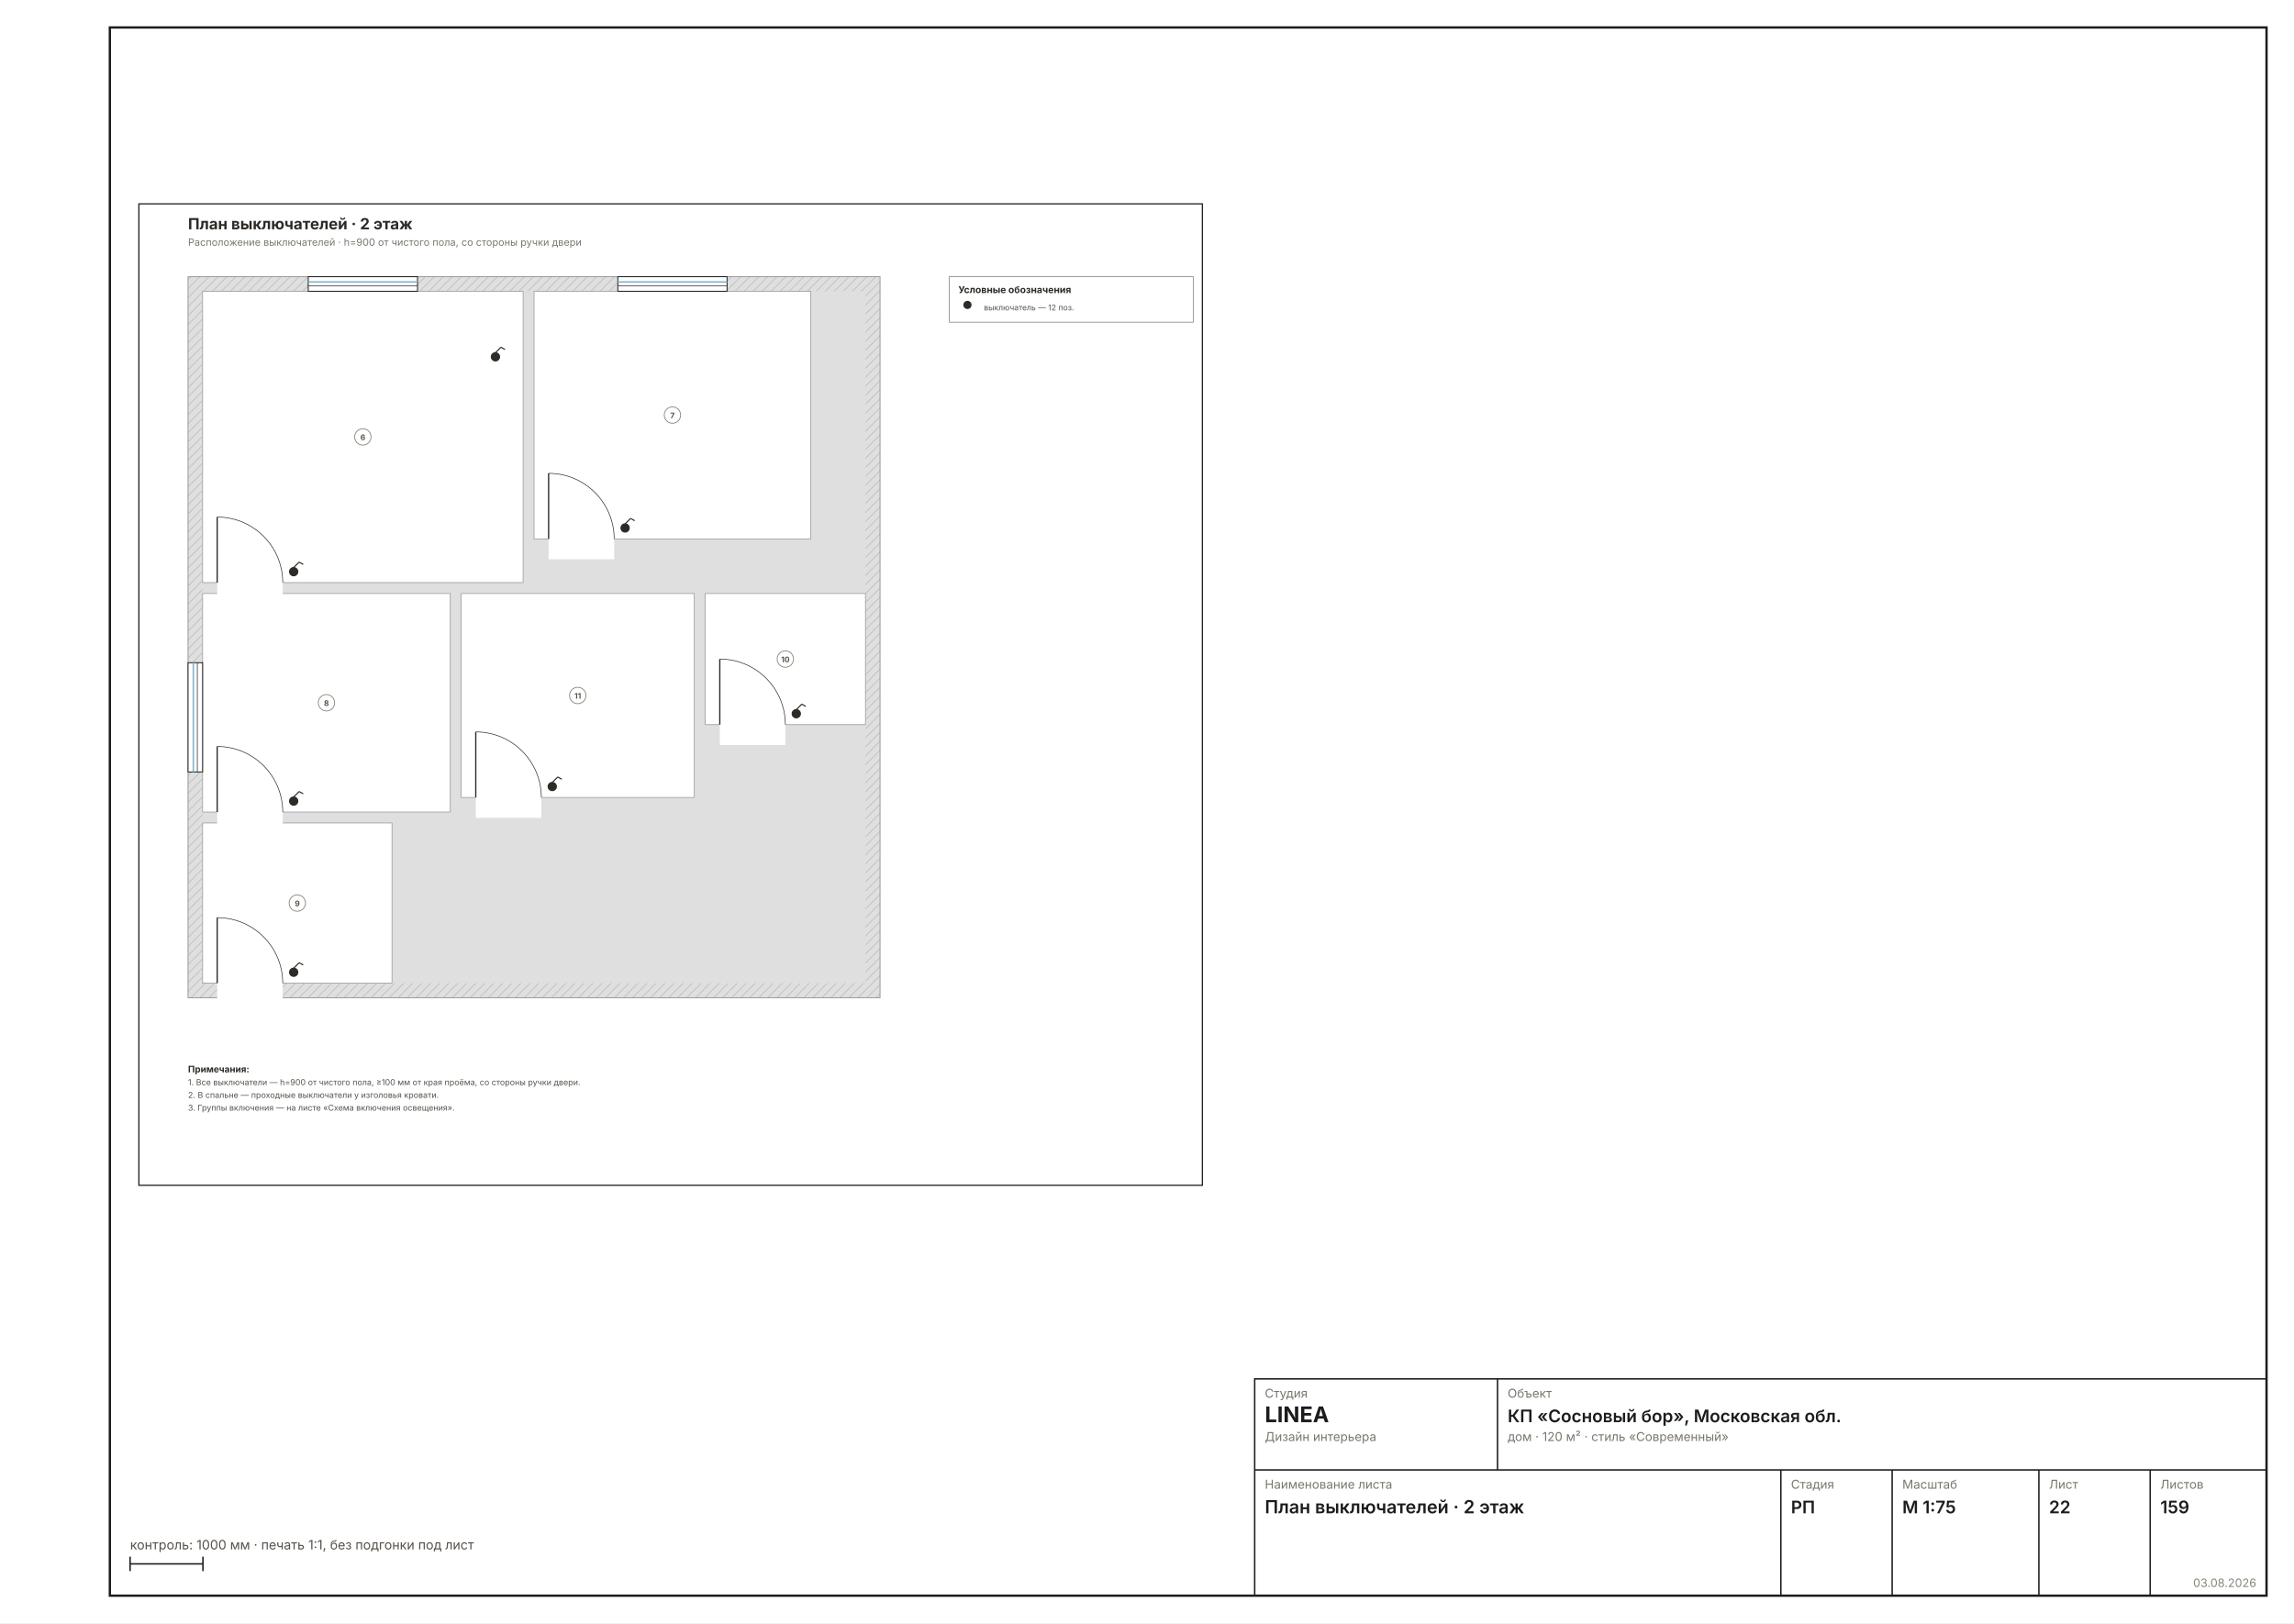
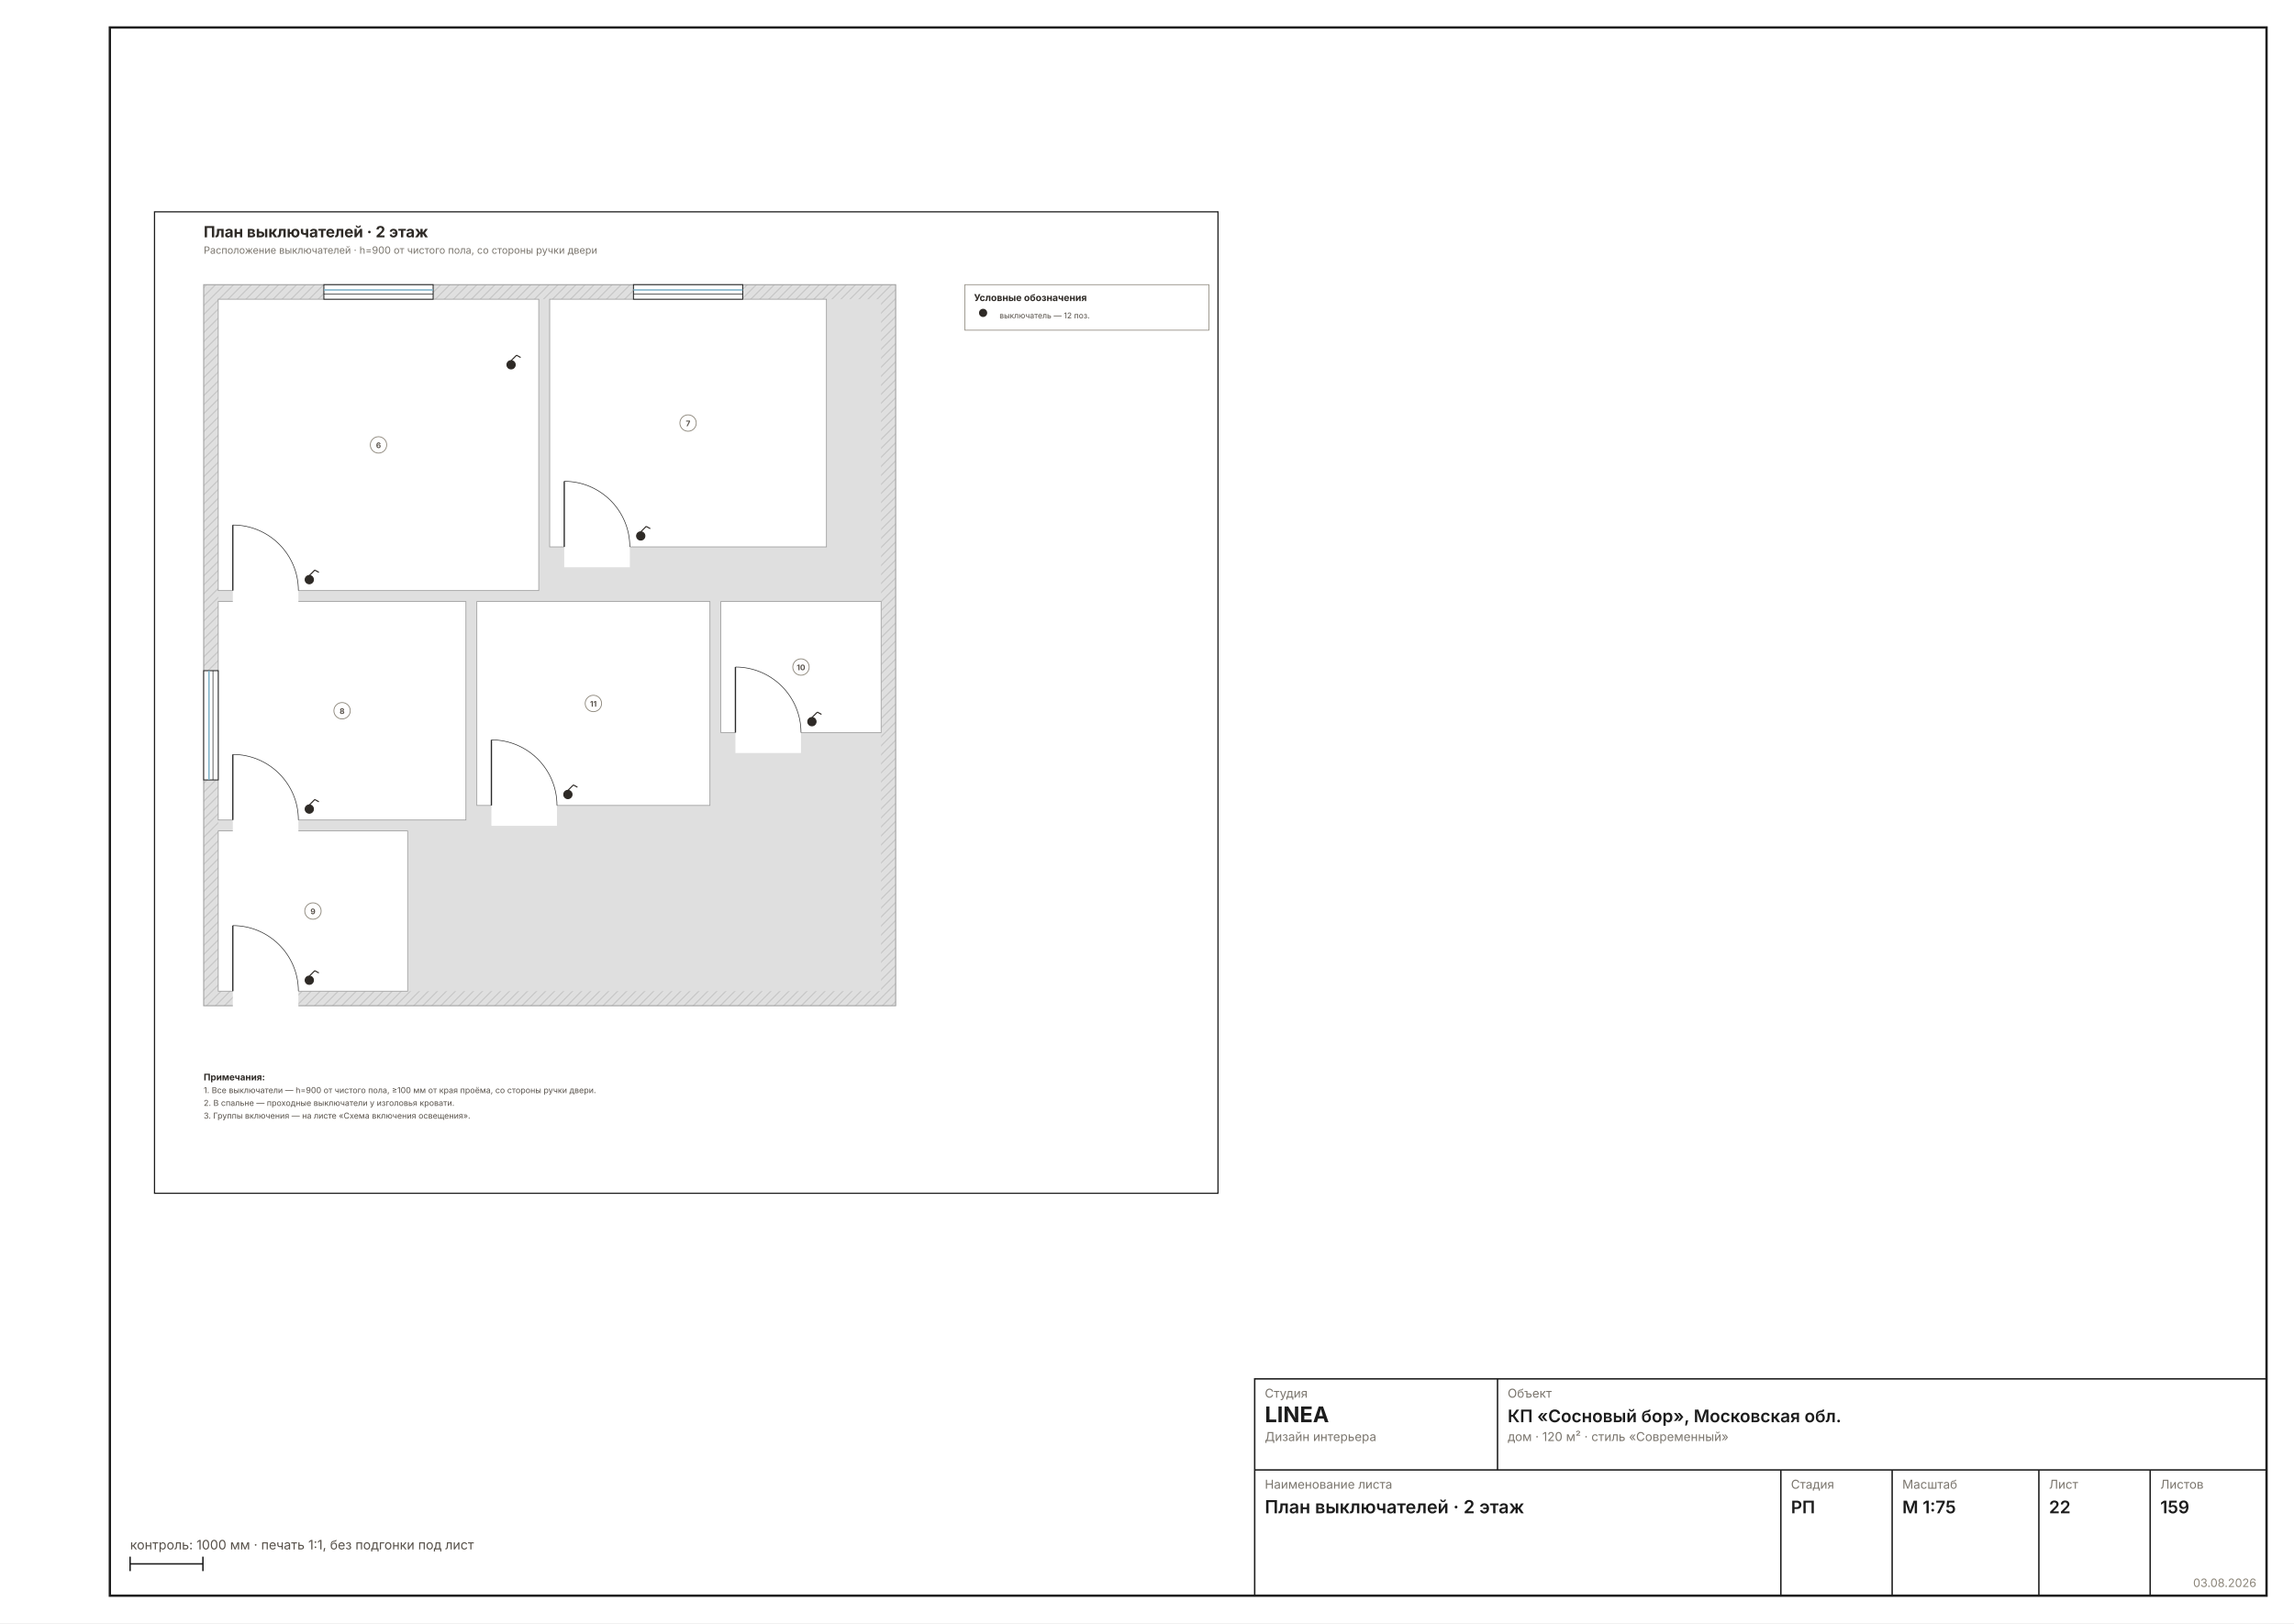
<svg xmlns="http://www.w3.org/2000/svg" width="1587" height="1123" viewBox="0 0 1587 1123" font-family="Inter, &quot;Helvetica Neue&quot;, Arial, sans-serif">
  <rect width="1587" height="1123" fill="#FFFFFF" />
  <rect x="76" y="19" width="1492" height="1085" fill="none" stroke="#1C1C1C" stroke-width="1.6" />
-   <g transform="translate(86 130.9631) scale(0.6299)">
+   <g transform="translate(96.8186 136.4787) scale(0.6299)">
    <rect x="16" y="16" width="1168" height="1078" fill="none" stroke="#1C1C1C" stroke-width="1.3" />
    <defs>
      <pattern id="wh22" width="7" height="7" patternUnits="userSpaceOnUse" patternTransform="rotate(45)">
        <rect width="7" height="7" fill="#DFDFDF" />
        <line x1="0" y1="0" x2="0" y2="7" stroke="#C4C4C4" stroke-width="2" />
      </pattern>
    </defs>
    <rect x="70" y="96" width="760" height="792" fill="url(#wh22)" stroke="#9A9A9A" stroke-width="1" />
    <rect x="86" y="112" width="728" height="760" fill="#DFDFDF" />
    <rect x="86" y="112" width="352" height="320" fill="#FFFFFF" stroke="#9A9A9A" stroke-width="0.8" />
    <rect x="450" y="112" width="304" height="272" fill="#FFFFFF" stroke="#9A9A9A" stroke-width="0.8" />
    <rect x="86" y="444" width="272" height="240" fill="#FFFFFF" stroke="#9A9A9A" stroke-width="0.8" />
    <rect x="86" y="696" width="208" height="176" fill="#FFFFFF" stroke="#9A9A9A" stroke-width="0.8" />
    <rect x="638" y="444" width="176" height="144" fill="#FFFFFF" stroke="#9A9A9A" stroke-width="0.8" />
    <rect x="370" y="444" width="256" height="224" fill="#FFFFFF" stroke="#9A9A9A" stroke-width="0.8" />
    <rect x="102" y="428.8" width="72" height="25.6" fill="#FFFFFF" />
    <line x1="102" y1="432" x2="102" y2="360" stroke="#2A2A2A" stroke-width="1.4" />
    <path d="M 174 432 A 72 72 0 0 0 102 360" fill="none" stroke="#2A2A2A" stroke-width="0.7" />
    <rect x="466" y="380.8" width="72" height="25.6" fill="#FFFFFF" />
    <line x1="466" y1="384" x2="466" y2="312" stroke="#2A2A2A" stroke-width="1.4" />
    <path d="M 538 384 A 72 72 0 0 0 466 312" fill="none" stroke="#2A2A2A" stroke-width="0.7" />
    <rect x="102" y="680.8" width="72" height="25.6" fill="#FFFFFF" />
    <line x1="102" y1="684" x2="102" y2="612" stroke="#2A2A2A" stroke-width="1.4" />
    <path d="M 174 684 A 72 72 0 0 0 102 612" fill="none" stroke="#2A2A2A" stroke-width="0.7" />
    <rect x="102" y="868.8" width="72" height="25.6" fill="#FFFFFF" />
    <line x1="102" y1="872" x2="102" y2="800" stroke="#2A2A2A" stroke-width="1.4" />
    <path d="M 174 872 A 72 72 0 0 0 102 800" fill="none" stroke="#2A2A2A" stroke-width="0.7" />
    <rect x="654" y="584.8" width="72" height="25.6" fill="#FFFFFF" />
    <line x1="654" y1="588" x2="654" y2="516" stroke="#2A2A2A" stroke-width="1.4" />
    <path d="M 726 588 A 72 72 0 0 0 654 516" fill="none" stroke="#2A2A2A" stroke-width="0.7" />
    <rect x="386" y="664.8" width="72" height="25.6" fill="#FFFFFF" />
    <line x1="386" y1="668" x2="386" y2="596" stroke="#2A2A2A" stroke-width="1.4" />
    <path d="M 458 668 A 72 72 0 0 0 386 596" fill="none" stroke="#2A2A2A" stroke-width="0.7" />
    <rect x="202" y="96" width="120" height="16" fill="#FFFFFF" stroke="#1C1C1C" stroke-width="1" />
    <line x1="202" y1="101.8" x2="322" y2="101.8" stroke="#7FB2C8" stroke-width="1.6" />
    <line x1="202" y1="106.2" x2="322" y2="106.2" stroke="#1C1C1C" stroke-width="0.7" />
    <rect x="542" y="96" width="120" height="16" fill="#FFFFFF" stroke="#1C1C1C" stroke-width="1" />
    <line x1="542" y1="101.8" x2="662" y2="101.8" stroke="#7FB2C8" stroke-width="1.6" />
    <line x1="542" y1="106.2" x2="662" y2="106.2" stroke="#1C1C1C" stroke-width="0.7" />
    <rect x="70" y="520" width="16" height="120" fill="#FFFFFF" stroke="#1C1C1C" stroke-width="1" />
    <line x1="75.8" y1="520" x2="75.8" y2="640" stroke="#7FB2C8" stroke-width="1.6" />
    <line x1="80.2" y1="520" x2="80.2" y2="640" stroke="#1C1C1C" stroke-width="0.7" />
    <g stroke="#2E2A26" stroke-width="1.2">
      <circle cx="186" cy="420" r="4.5" fill="#2E2A26" />
      <line x1="186" y1="415.5" x2="192" y2="409.5" />
      <line x1="192" y1="409.5" x2="196.5" y2="412" />
    </g>
    <g stroke="#2E2A26" stroke-width="1.2">
      <circle cx="407.6" cy="184" r="4.5" fill="#2E2A26" />
      <line x1="407.6" y1="179.5" x2="413.6" y2="173.5" />
      <line x1="413.6" y1="173.5" x2="418.1" y2="176" />
    </g>
    <g stroke="#2E2A26" stroke-width="1.2">
      <circle cx="550" cy="372" r="4.5" fill="#2E2A26" />
      <line x1="550" y1="367.5" x2="556" y2="361.5" />
      <line x1="556" y1="361.5" x2="560.5" y2="364" />
    </g>
    <g stroke="#2E2A26" stroke-width="1.2">
      <circle cx="186" cy="672" r="4.5" fill="#2E2A26" />
      <line x1="186" y1="667.5" x2="192" y2="661.5" />
      <line x1="192" y1="661.5" x2="196.5" y2="664" />
    </g>
    <g stroke="#2E2A26" stroke-width="1.2">
      <circle cx="186" cy="860" r="4.5" fill="#2E2A26" />
      <line x1="186" y1="855.5" x2="192" y2="849.5" />
      <line x1="192" y1="849.5" x2="196.5" y2="852" />
    </g>
    <g stroke="#2E2A26" stroke-width="1.2">
      <circle cx="738" cy="576" r="4.5" fill="#2E2A26" />
      <line x1="738" y1="571.5" x2="744" y2="565.5" />
      <line x1="744" y1="565.5" x2="748.5" y2="568" />
    </g>
    <g stroke="#2E2A26" stroke-width="1.2">
      <circle cx="470" cy="656" r="4.5" fill="#2E2A26" />
      <line x1="470" y1="651.5" x2="476" y2="645.5" />
      <line x1="476" y1="645.5" x2="480.5" y2="648" />
    </g>
    <circle cx="262" cy="272" r="9" fill="#FFFFFFD9" stroke="#8A8478" stroke-width="0.9" />
    <text x="262" y="275.5" font-size="8.5" font-weight="700" text-anchor="middle" fill="#57514A">6</text>
    <circle cx="602" cy="248" r="9" fill="#FFFFFFD9" stroke="#8A8478" stroke-width="0.9" />
    <text x="602" y="251.5" font-size="8.5" font-weight="700" text-anchor="middle" fill="#57514A">7</text>
    <circle cx="222" cy="564" r="9" fill="#FFFFFFD9" stroke="#8A8478" stroke-width="0.9" />
    <text x="222" y="567.5" font-size="8.5" font-weight="700" text-anchor="middle" fill="#57514A">8</text>
    <circle cx="190" cy="784" r="9" fill="#FFFFFFD9" stroke="#8A8478" stroke-width="0.9" />
    <text x="190" y="787.5" font-size="8.5" font-weight="700" text-anchor="middle" fill="#57514A">9</text>
    <circle cx="726" cy="516" r="9" fill="#FFFFFFD9" stroke="#8A8478" stroke-width="0.9" />
    <text x="726" y="519.5" font-size="8.5" font-weight="700" text-anchor="middle" fill="#57514A">10</text>
    <circle cx="498" cy="556" r="9" fill="#FFFFFFD9" stroke="#8A8478" stroke-width="0.9" />
    <text x="498" y="559.5" font-size="8.5" font-weight="700" text-anchor="middle" fill="#57514A">11</text>
    <rect x="906" y="96" width="268" height="50" fill="none" stroke="#8A8478" stroke-width="0.8" />
    <text x="916" y="114" font-size="10.5" font-weight="700" fill="#2E2A26">Условные обозначения</text>
    <circle cx="926" cy="127" r="4.5" fill="#2E2A26" />
    <text x="944" y="133" font-size="8.7" fill="#57514A">выключатель — 12 поз.</text>
    <text x="70" y="970" font-size="10" font-weight="700" fill="#2E2A26">Примечания:</text>
    <text x="70" y="984" font-size="9" fill="#57514A">1. Все выключатели — h=900 от чистого пола, ≥100 мм от края проёма, со стороны ручки двери.</text>
    <text x="70" y="998" font-size="9" fill="#57514A">2. В спальне — проходные выключатели у изголовья кровати.</text>
    <text x="70" y="1012" font-size="9" fill="#57514A">3. Группы включения — на листе «Схема включения освещения».</text>
    <text x="70" y="44" font-size="17" font-weight="700" fill="#2E2A26">План выключателей · 2 этаж</text>
    <text x="70" y="62" font-size="11" fill="#7A756D">Расположение выключателей · h=900 от чистого пола, со стороны ручки двери</text>
  </g>
  <g stroke="#1C1C1C" stroke-width="1" fill="none">
    <rect x="868" y="954" width="700" height="150" />
    <line x1="868" y1="1017" x2="1568" y2="1017" />
    <line x1="1036" y1="954" x2="1036" y2="1017" />
    <line x1="1232" y1="1017" x2="1232" y2="1104" />
    <line x1="1309" y1="1017" x2="1309" y2="1104" />
    <line x1="1410.5" y1="1017" x2="1410.5" y2="1104" />
    <line x1="1487.5" y1="1017" x2="1487.5" y2="1104" />
  </g>
  <text x="875" y="967" font-size="8.5" fill="#7A756D">Студия</text>
  <text x="875" y="984" font-size="15" font-weight="700" fill="#1C1C1C">LINEA</text>
  <text x="875" y="997" font-size="8.5" fill="#7A756D">Дизайн интерьера</text>
  <text x="1043" y="967" font-size="8.5" fill="#7A756D">Объект</text>
  <text x="1043" y="984" font-size="12" font-weight="600" fill="#1C1C1C">КП «Сосновый бор», Московская обл.</text>
  <text x="1043" y="997" font-size="8.5" fill="#7A756D">дом · 120 м² · стиль «Современный»</text>
  <text x="875" y="1030" font-size="8.5" fill="#7A756D">Наименование листа</text>
  <text x="875" y="1047" font-size="12.5" font-weight="600" fill="#1C1C1C">План выключателей · 2 этаж</text>
  <text x="1239" y="1030" font-size="8.5" fill="#7A756D">Стадия</text>
  <text x="1239" y="1047" font-size="12" font-weight="600" fill="#1C1C1C">РП</text>
  <text x="1316" y="1030" font-size="8.5" fill="#7A756D">Масштаб</text>
  <text x="1316" y="1047" font-size="12" font-weight="600" fill="#1C1C1C">М 1:75</text>
  <text x="1417.5" y="1030" font-size="8.5" fill="#7A756D">Лист</text>
  <text x="1417.5" y="1047" font-size="12" font-weight="600" fill="#1C1C1C">22</text>
  <text x="1494.5" y="1030" font-size="8.5" fill="#7A756D">Листов</text>
  <text x="1494.5" y="1047" font-size="12" font-weight="600" fill="#1C1C1C">159</text>
  <text x="1561" y="1098" font-size="8" fill="#8A8478" text-anchor="end">03.08.2026</text>
  <g stroke="#1C1C1C" stroke-width="1">
    <line x1="90" y1="1082" x2="140.392" y2="1082" />
    <line x1="90" y1="1077" x2="90" y2="1087" />
    <line x1="140.392" y1="1077" x2="140.392" y2="1087" />
  </g>
  <text x="90" y="1072" font-size="9" fill="#57514A">контроль: 1000 мм · печать 1:1, без подгонки под лист</text>
</svg>
